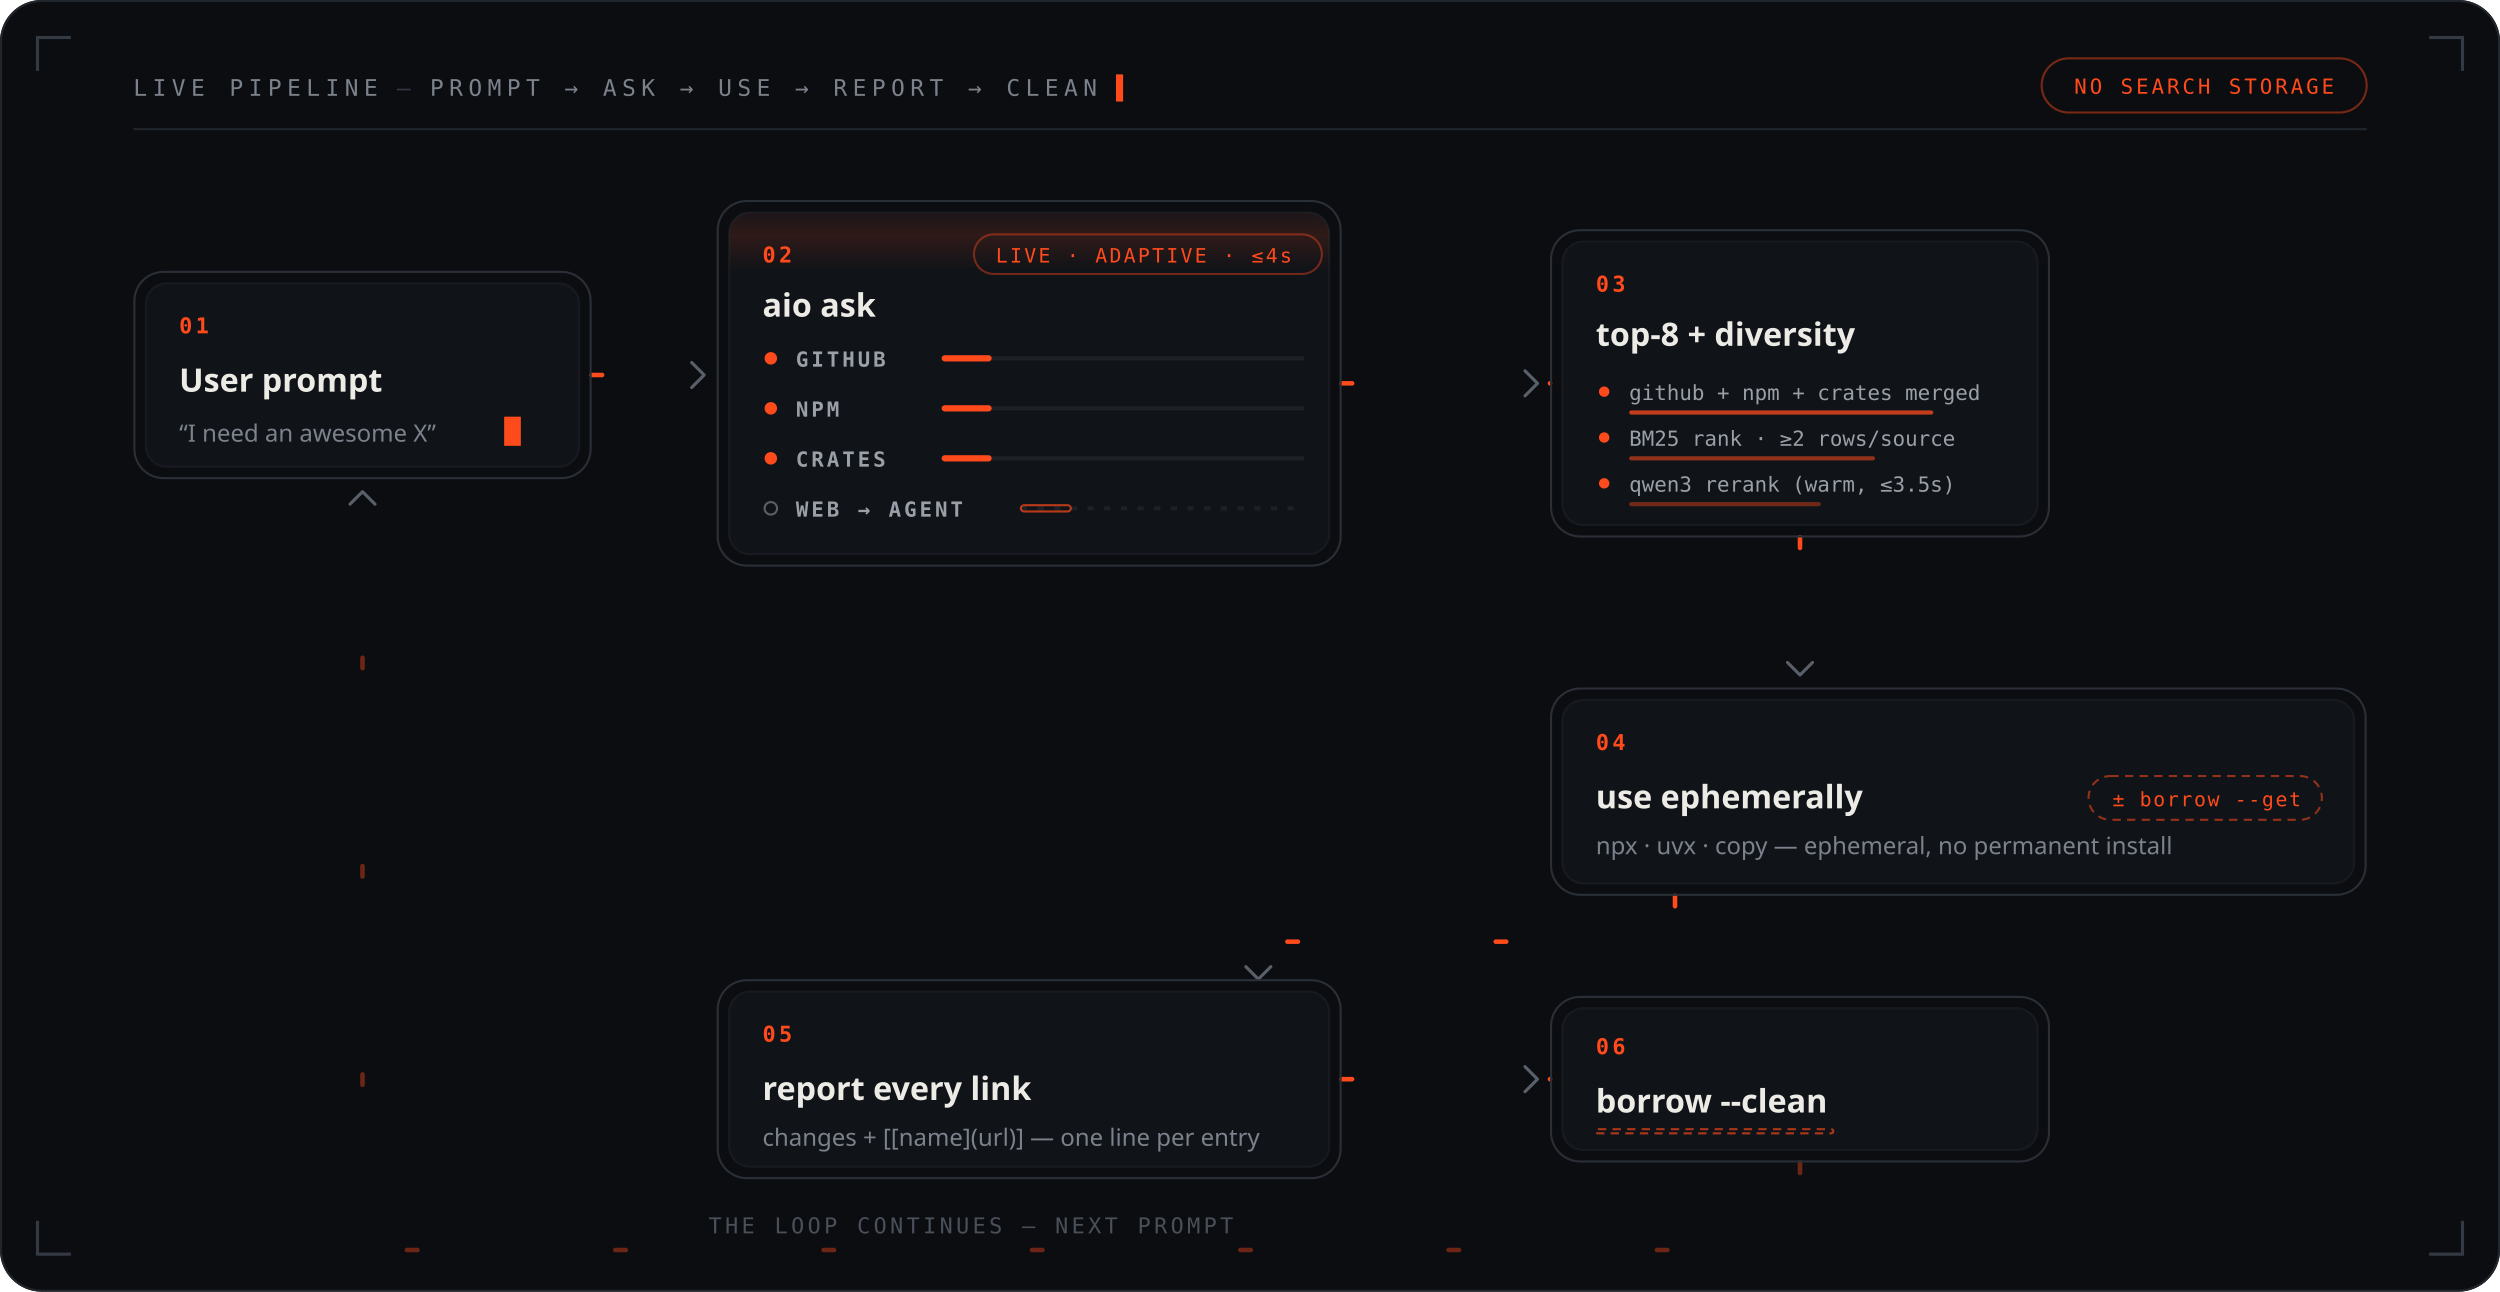
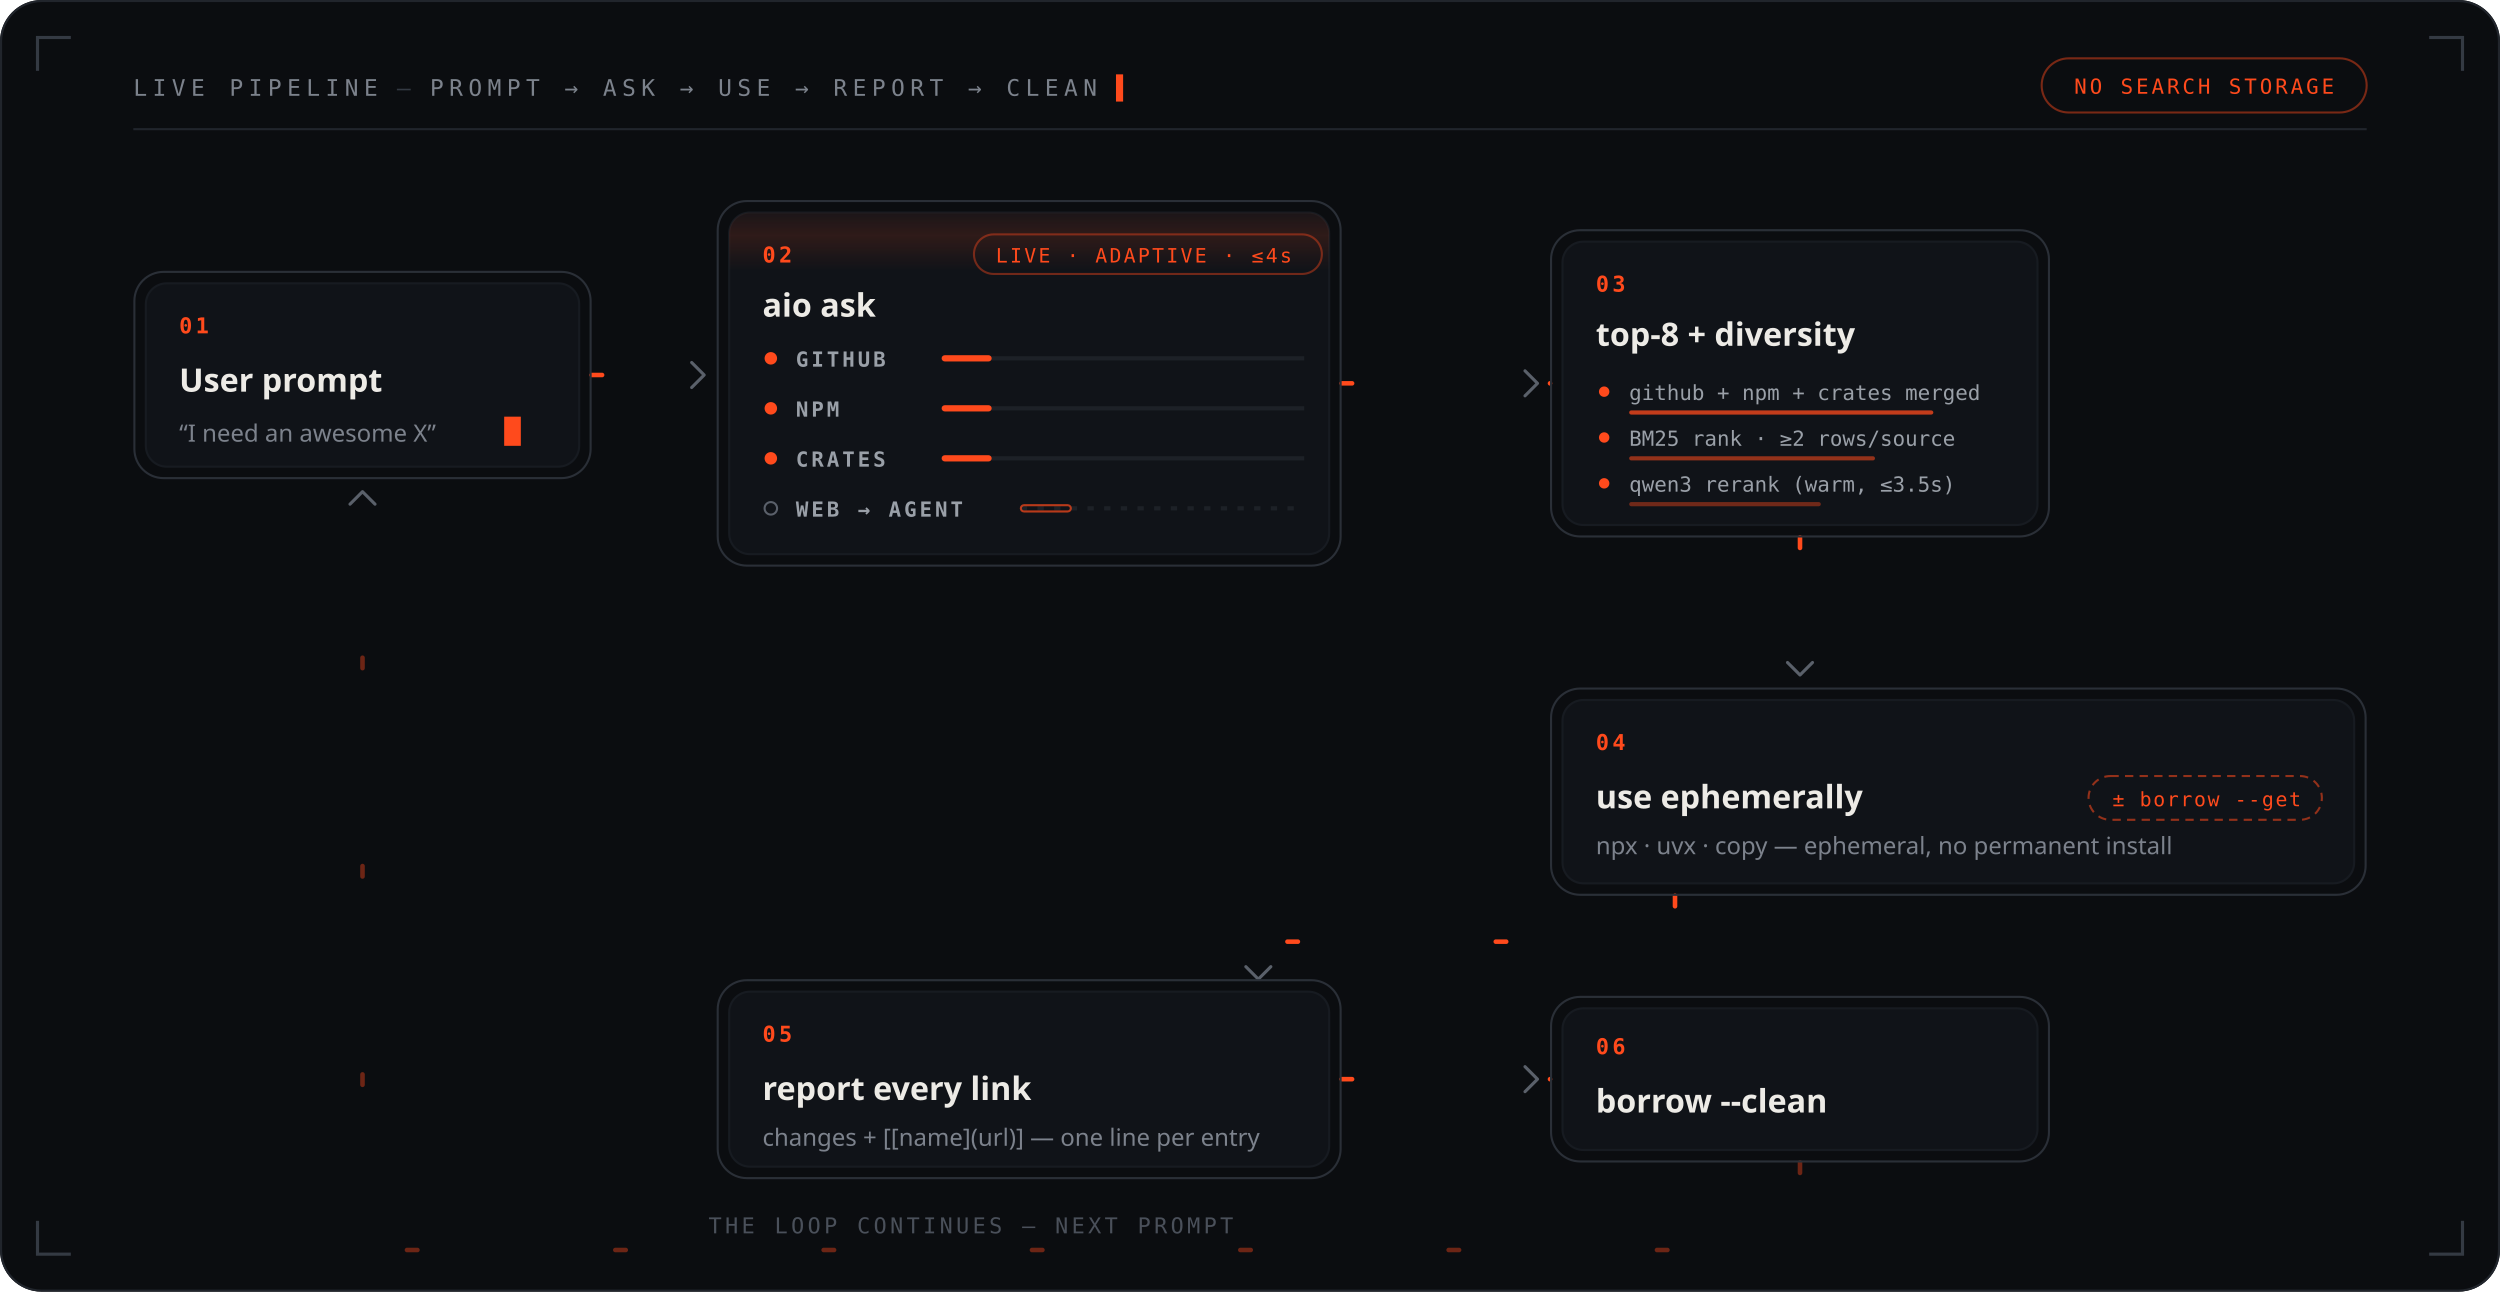
<svg xmlns="http://www.w3.org/2000/svg" viewBox="0 0 1200 620" role="img" aria-label="aio live pipeline: prompt, aio ask searching github, npm and crates in parallel (web and agent lane shown dimmed), ranked results, ephemeral use, report with links, clean, repeat">
  <defs>
    <clipPath id="askClip">
      <rect x="350" y="102" width="288" height="164" rx="10" />
    </clipPath>
    <linearGradient id="askSheen" x1="0" y1="0" x2="0" y2="1">
      <stop offset="0" stop-color="#FF4A1C" stop-opacity="0" />
      <stop offset="0.5" stop-color="#FF4A1C" stop-opacity="0.13" />
      <stop offset="1" stop-color="#FF4A1C" stop-opacity="0" />
    </linearGradient>
    <style>
      .sans{font-family:ui-sans-serif,system-ui,"Segoe UI",sans-serif}
      .mono{font-family:ui-monospace,"Cascadia Mono","SF Mono",Consolas,monospace}
      .idx{font-size:10.5px;letter-spacing:1.6px;fill:#FF4A1C;font-weight:600}
      .t{font-size:15.5px;font-weight:650;fill:#EDEBE6}
      .s{font-size:11.5px;fill:#7C828C}
      .lane{font-size:10px;letter-spacing:1.4px;fill:#9AA0A8;font-weight:600}
      .chip{font-size:9.5px;letter-spacing:1.1px;fill:#9AA0A8}
      .eyebrow{font-size:11px;letter-spacing:2.6px;fill:#7C828C}
      .bezel{fill:none;stroke:#2A2F37;stroke-width:1}
      .core{fill:#101318;stroke:#171B21;stroke-width:1}
      .wire{fill:none;stroke:#2E333B;stroke-width:1.5;stroke-dasharray:900;stroke-dashoffset:900;animation:draw 1.2s cubic-bezier(.32,.72,0,1) both}
      .wireL{fill:none;stroke:#2E333B;stroke-width:1.5;stroke-dasharray:1400;stroke-dashoffset:1400;animation:draw 1.5s cubic-bezier(.32,.72,0,1) both}
      .chev{fill:none;stroke:#5A606A;stroke-width:1.5;stroke-linecap:round;stroke-linejoin:round}
      .pulse{fill:none;stroke:#FF4A1C;stroke-width:2.2;stroke-linecap:round;stroke-dasharray:5 95;stroke-dashoffset:100}
      .march{fill:none;stroke:#FF4A1C;stroke-dasharray:4 3;animation:march 1.4s linear infinite}
      @keyframes draw{to{stroke-dashoffset:0}}
      @keyframes march{to{stroke-dashoffset:-14}}
      @keyframes grow{from{transform:scaleX(0)}to{transform:scaleX(1)}}
      @keyframes fadeIn{from{opacity:0}to{opacity:1}}
      @keyframes rise{from{opacity:0;transform:translateY(16px)}to{opacity:1;transform:none}}
      @keyframes hl{0%{stroke:#2A2F37}2%{stroke:#FF4A1C}11%{stroke:#2A2F37}100%{stroke:#2A2F37}}
      .card{transform-box:fill-box;transform-origin:0 50%;animation:rise .85s cubic-bezier(.32,.72,0,1) both}
      .cardout{animation:hl 8s cubic-bezier(.45,0,.55,1) infinite}
      .gw{transform-box:fill-box;transform-origin:0 50%;animation:grow .8s cubic-bezier(.32,.72,0,1) both}
      .ch{animation:fadeIn .45s ease both}
      .fd{animation:fadeIn .7s cubic-bezier(.32,.72,0,1) both}
      @media (prefers-reduced-motion:reduce){.card,.ch,.fd,.march,.gw{animation:none}.wire,.wireL{stroke-dashoffset:0;animation:none}.cardout{animation:none}}
    </style>
  </defs>
  <rect width="1200" height="620" rx="20" fill="#0B0D10" />
  <rect x="0.5" y="0.5" width="1199" height="619" rx="19.5" fill="none" stroke="#21252C" />
  <g stroke="#343A43" stroke-width="1.5" fill="none" class="fd" style="animation-delay:1s">
    <path d="M18 34 V18 H34" />
    <path d="M1166 18 H1182 V34" />
    <path d="M1182 586 V602 H1166" />
    <path d="M34 602 H18 V586" />
  </g>
  <text x="64" y="46" class="mono eyebrow">LIVE PIPELINE <tspan fill="#343A43">—</tspan> PROMPT → ASK → USE → REPORT → CLEAN <tspan fill="#FF4A1C" font-weight="400">▌<animate attributeName="opacity" values="1;1;0;0" keyTimes="0;0.5;0.5;1" dur="1.06s" repeatCount="indefinite" />
    </tspan>
  </text>
  <rect x="980" y="28" width="156" height="26" rx="13" fill="none" stroke="#FF4A1C" stroke-opacity="0.45" class="fd" style="animation-delay:.7s">
    <animate attributeName="stroke-opacity" values="0.45;0.15;0.45" keyTimes="0;0.5;1" dur="8s" begin="1.4s" repeatCount="indefinite" />
  </rect>
  <text x="1058" y="45" text-anchor="middle" class="mono fd" font-size="10" letter-spacing="1.4" fill="#FF4A1C" style="animation-delay:.7s">NO SEARCH STORAGE</text>
  <line x1="64" y1="62" x2="1136" y2="62" stroke="#21252C" class="fd" style="animation-delay:.15s" />
  <g>
    <path class="wire" style="animation-delay:.55s" d="M284 180 H344" />
    <path class="wire" style="animation-delay:.68s" d="M644 184 H744" />
    <path class="wire" style="animation-delay:.8s" d="M864 258 V330" />
    <path class="wire" style="animation-delay:.92s" d="M804 430 V444 Q804 452 796 452 H612 Q604 452 604 460 V470" />
    <path class="wire" style="animation-delay:1.04s" d="M644 518 H744" />
    <path class="wireL" style="animation-delay:1.16s" d="M864 558 V586 Q864 600 848 600 H190 Q174 600 174 586 V230" />
  </g>
  <g>
    <path class="pulse" pathLength="100" d="M284 180 H344">
      <animate attributeName="stroke-dashoffset" values="100;100;0;0" keyTimes="0;0.07;0.16;1" dur="8s" begin="1.4s" repeatCount="indefinite" />
    </path>
    <path class="pulse" pathLength="100" d="M644 184 H744">
      <animate attributeName="stroke-dashoffset" values="100;100;0;0" keyTimes="0;0.18;0.27;1" dur="8s" begin="1.4s" repeatCount="indefinite" />
    </path>
    <path class="pulse" pathLength="100" d="M864 258 V330">
      <animate attributeName="stroke-dashoffset" values="100;100;0;0" keyTimes="0;0.30;0.39;1" dur="8s" begin="1.4s" repeatCount="indefinite" />
    </path>
    <path class="pulse" pathLength="100" d="M804 430 V444 Q804 452 796 452 H612 Q604 452 604 460 V470">
      <animate attributeName="stroke-dashoffset" values="100;100;0;0" keyTimes="0;0.44;0.56;1" dur="8s" begin="1.4s" repeatCount="indefinite" />
    </path>
    <path class="pulse" pathLength="100" d="M644 518 H744">
      <animate attributeName="stroke-dashoffset" values="100;100;0;0" keyTimes="0;0.60;0.68;1" dur="8s" begin="1.4s" repeatCount="indefinite" />
    </path>
    <path class="pulse" pathLength="100" stroke-opacity="0.4" d="M864 558 V586 Q864 600 848 600 H190 Q174 600 174 586 V230">
      <animate attributeName="stroke-dashoffset" values="100;100;0;0" keyTimes="0;0.72;0.98;1" dur="8s" begin="1.4s" repeatCount="indefinite" />
    </path>
  </g>
  <g class="ch" style="animation-delay:1.25s">
    <path class="chev" d="M332 174 L338 180 L332 186">
      <animateTransform attributeName="transform" type="translate" values="0 0;0 0;3 0;0 0;0 0" keyTimes="0;0.07;0.115;0.16;1" dur="8s" begin="1.4s" repeatCount="indefinite" />
    </path>
    <path class="chev" d="M732 178 L738 184 L732 190">
      <animateTransform attributeName="transform" type="translate" values="0 0;0 0;3 0;0 0;0 0" keyTimes="0;0.18;0.225;0.27;1" dur="8s" begin="1.4s" repeatCount="indefinite" />
    </path>
    <path class="chev" d="M858 318 L864 324 L870 318">
      <animateTransform attributeName="transform" type="translate" values="0 0;0 0;0 3;0 0;0 0" keyTimes="0;0.30;0.345;0.39;1" dur="8s" begin="1.4s" repeatCount="indefinite" />
    </path>
    <path class="chev" d="M598 464 L604 470 L610 464">
      <animateTransform attributeName="transform" type="translate" values="0 0;0 0;-3 0;0 0;0 0" keyTimes="0;0.44;0.50;0.56;1" dur="8s" begin="1.4s" repeatCount="indefinite" />
    </path>
    <path class="chev" d="M732 512 L738 518 L732 524">
      <animateTransform attributeName="transform" type="translate" values="0 0;0 0;3 0;0 0;0 0" keyTimes="0;0.60;0.64;0.68;1" dur="8s" begin="1.4s" repeatCount="indefinite" />
    </path>
    <path class="chev" d="M168 242 L174 236 L180 242">
      <animateTransform attributeName="transform" type="translate" values="0 0;0 0;0 -3;0 0;0 0" keyTimes="0;0.72;0.79;0.86;1" dur="8s" begin="1.4s" repeatCount="indefinite" />
    </path>
  </g>
  <text x="470" y="592" text-anchor="middle" class="mono fd" font-size="10.5" letter-spacing="1.6" fill="#4A505A" style="animation-delay:1.7s">THE LOOP CONTINUES — NEXT PROMPT
    <animate attributeName="fill" values="#4A505A;#4A505A;#FF4A1C;#FF4A1C;#4A505A" keyTimes="0;0.9;0.94;0.985;1" dur="8s" begin="1.4s" repeatCount="indefinite" />
  </text>
  <g class="card" style="animation-delay:.15s">
    <rect class="bezel cardout" x="64.5" y="130.5" width="219" height="99" rx="14" style="animation-delay:1.4s" />
    <rect class="core" x="70" y="136" width="208" height="88" rx="10" />
    <text x="86" y="160" class="mono idx">01</text>
    <text x="86" y="188" class="sans t">User prompt</text>
    <text x="86" y="212" class="sans s">“I need an awesome X”</text>
    <rect x="242" y="200" width="8" height="14" fill="#FF4A1C">
      <animate attributeName="opacity" values="1;1;0;0" keyTimes="0;0.52;0.52;1" dur="1.06s" repeatCount="indefinite" />
    </rect>
  </g>
  <g class="card" style="animation-delay:.3s">
    <rect class="bezel cardout" x="344.5" y="96.5" width="299" height="175" rx="14" style="animation-delay:2.52s" />
    <rect class="core" x="350" y="102" width="288" height="164" rx="10" />
    <text x="366" y="126" class="mono idx">02</text>
    <text x="366" y="152" class="sans t">aio ask</text>
    <rect x="467.5" y="112.5" width="167" height="19" rx="9.5" fill="none" stroke="#FF4A1C" stroke-opacity="0.4" />
    <text x="478" y="126" class="mono" font-size="9.5" letter-spacing="1.1" fill="#FF4A1C">LIVE · ADAPTIVE · ≤4s</text>
    <g clip-path="url(#askClip)">
      <rect x="350" y="96" width="288" height="34" fill="url(#askSheen)">
        <animate attributeName="y" values="60;60;270;270" keyTimes="0;0.16;0.30;1" dur="8s" begin="1.4s" repeatCount="indefinite" calcMode="spline" keySplines="0.45 0 0.55 1;0.45 0 0.55 1;0 0 0 0" />
      </rect>
    </g>
    <g>
      <circle cx="370" cy="172" r="3" fill="#FF4A1C">
        <animate attributeName="opacity" values="0.55;0.55;1;0.55;0.55" keyTimes="0;0.17;0.27;0.42;1" dur="8s" begin="1.4s" repeatCount="indefinite" />
      </circle>
      <text x="382" y="176" class="mono lane">GITHUB</text>
      <line x1="452" y1="172" x2="626" y2="172" stroke="#1D2127" stroke-width="2" />
      <rect x="452" y="170.5" width="24" height="3" rx="1.5" fill="#FF4A1C">
        <animate attributeName="x" values="452;452;602;602;452;452" keyTimes="0;0.16;0.34;0.40;0.46;1" dur="8s" begin="1.4s" repeatCount="indefinite" />
      </rect>
    </g>
    <g>
      <circle cx="370" cy="196" r="3" fill="#FF4A1C">
        <animate attributeName="opacity" values="0.55;0.55;1;0.55;0.55" keyTimes="0;0.21;0.31;0.46;1" dur="8s" begin="1.4s" repeatCount="indefinite" />
      </circle>
      <text x="382" y="200" class="mono lane">NPM</text>
      <line x1="452" y1="196" x2="626" y2="196" stroke="#1D2127" stroke-width="2" />
      <rect x="452" y="194.5" width="24" height="3" rx="1.5" fill="#FF4A1C">
        <animate attributeName="x" values="452;452;602;602;452;452" keyTimes="0;0.20;0.38;0.44;0.50;1" dur="8s" begin="1.4s" repeatCount="indefinite" />
      </rect>
    </g>
    <g>
      <circle cx="370" cy="220" r="3" fill="#FF4A1C">
        <animate attributeName="opacity" values="0.55;0.55;1;0.55;0.55" keyTimes="0;0.25;0.35;0.50;1" dur="8s" begin="1.4s" repeatCount="indefinite" />
      </circle>
      <text x="382" y="224" class="mono lane">CRATES</text>
      <line x1="452" y1="220" x2="626" y2="220" stroke="#1D2127" stroke-width="2" />
      <rect x="452" y="218.5" width="24" height="3" rx="1.5" fill="#FF4A1C">
        <animate attributeName="x" values="452;452;602;602;452;452" keyTimes="0;0.24;0.42;0.48;0.54;1" dur="8s" begin="1.4s" repeatCount="indefinite" />
      </rect>
    </g>
    <g>
      <circle cx="370" cy="244" r="3" fill="none" stroke="#5A606A">
        <animate attributeName="opacity" values="1;1;0.35;1;1" keyTimes="0;0.29;0.39;0.54;1" dur="8s" begin="1.4s" repeatCount="indefinite" />
      </circle>
      <text x="382" y="248" class="mono lane" fill="#5A606A">WEB → AGENT</text>
      <line x1="490" y1="244" x2="626" y2="244" stroke="#1D2127" stroke-width="2" stroke-dasharray="3 5" />
      <rect x="490" y="242.5" width="24" height="3" rx="1.5" fill="none" stroke="#FF4A1C" stroke-opacity="0.7">
        <animate attributeName="x" values="490;490;602;602;490;490" keyTimes="0;0.28;0.46;0.52;0.58;1" dur="8s" begin="1.4s" repeatCount="indefinite" />
      </rect>
    </g>
  </g>
  <g class="card" style="animation-delay:.45s">
    <rect class="bezel cardout" x="744.5" y="110.5" width="239" height="147" rx="14" style="animation-delay:3.4s" />
    <rect class="core" x="750" y="116" width="228" height="136" rx="10" />
    <text x="766" y="140" class="mono idx">03</text>
    <text x="766" y="166" class="sans t">top-8 + diversity</text>
    <g class="fd" style="animation-delay:1.1s">
      <circle cx="770" cy="188" r="2.5" fill="#FF4A1C" />
      <text x="782" y="192" class="mono" font-size="10" fill="#9AA0A8">github + npm + crates merged</text>
      <rect x="782" y="197" width="146" height="2" rx="1" fill="#FF4A1C" opacity="0.75" class="gw" style="animation-delay:1.25s" />
      <circle cx="770" cy="210" r="2.5" fill="#FF4A1C" />
      <text x="782" y="214" class="mono" font-size="10" fill="#9AA0A8">BM25 rank · ≥2 rows/source</text>
      <rect x="782" y="219" width="118" height="2" rx="1" fill="#FF4A1C" opacity="0.55" class="gw" style="animation-delay:1.45s" />
      <circle cx="770" cy="232" r="2.5" fill="#FF4A1C" />
      <text x="782" y="236" class="mono" font-size="10" fill="#9AA0A8">qwen3 rerank (warm, ≤3.5s)</text>
      <rect x="782" y="241" width="92" height="2" rx="1" fill="#FF4A1C" opacity="0.4" class="gw" style="animation-delay:1.65s" />
    </g>
  </g>
  <g class="card" style="animation-delay:.6s">
    <rect class="bezel cardout" x="744.5" y="330.5" width="391" height="99" rx="14" style="animation-delay:4.36s" />
    <rect class="core" x="750" y="336" width="380" height="88" rx="10" />
    <text x="766" y="360" class="mono idx">04</text>
    <text x="766" y="388" class="sans t">use ephemerally</text>
    <text x="766" y="410" class="sans s">npx · uvx · copy — ephemeral, no permanent install</text>
    <rect class="march" x="1002.5" y="372.5" width="112" height="21" rx="10.5" fill="none" stroke="#FF4A1C" stroke-opacity="0.55" />
    <text x="1014" y="387" class="mono" font-size="9.5" letter-spacing="0.8" fill="#FF4A1C">± borrow --get</text>
  </g>
  <g class="card" style="animation-delay:.75s">
    <rect class="bezel cardout" x="344.5" y="470.5" width="299" height="95" rx="14" style="animation-delay:5.72s" />
    <rect class="core" x="350" y="476" width="288" height="84" rx="10" />
    <text x="366" y="500" class="mono idx">05</text>
    <text x="366" y="528" class="sans t">report every link</text>
    <text x="366" y="550" class="sans s">changes + [[name](url)] — one line per entry</text>
  </g>
  <g class="card" style="animation-delay:.9s">
    <rect class="bezel cardout" x="744.5" y="478.5" width="239" height="79" rx="14" style="animation-delay:6.68s" />
    <rect class="core" x="750" y="484" width="228" height="68" rx="10" />
    <text x="766" y="506" class="mono idx">06</text>
    <text x="766" y="534" class="sans t">borrow --clean</text>
-     <rect class="march" x="766" y="542" width="114" height="2" rx="1" stroke-opacity="0.65" />
    <path d="M936 504 l5 6 l10 -13" fill="none" stroke="#FF4A1C" stroke-width="2.2" stroke-linecap="round" stroke-linejoin="round" pathLength="100" stroke-dasharray="100" stroke-dashoffset="100">
      <animate attributeName="stroke-dashoffset" values="100;100;0;0" keyTimes="0;0.72;0.80;1" dur="8s" begin="1.4s" repeatCount="indefinite" />
    </path>
  </g>
</svg>
